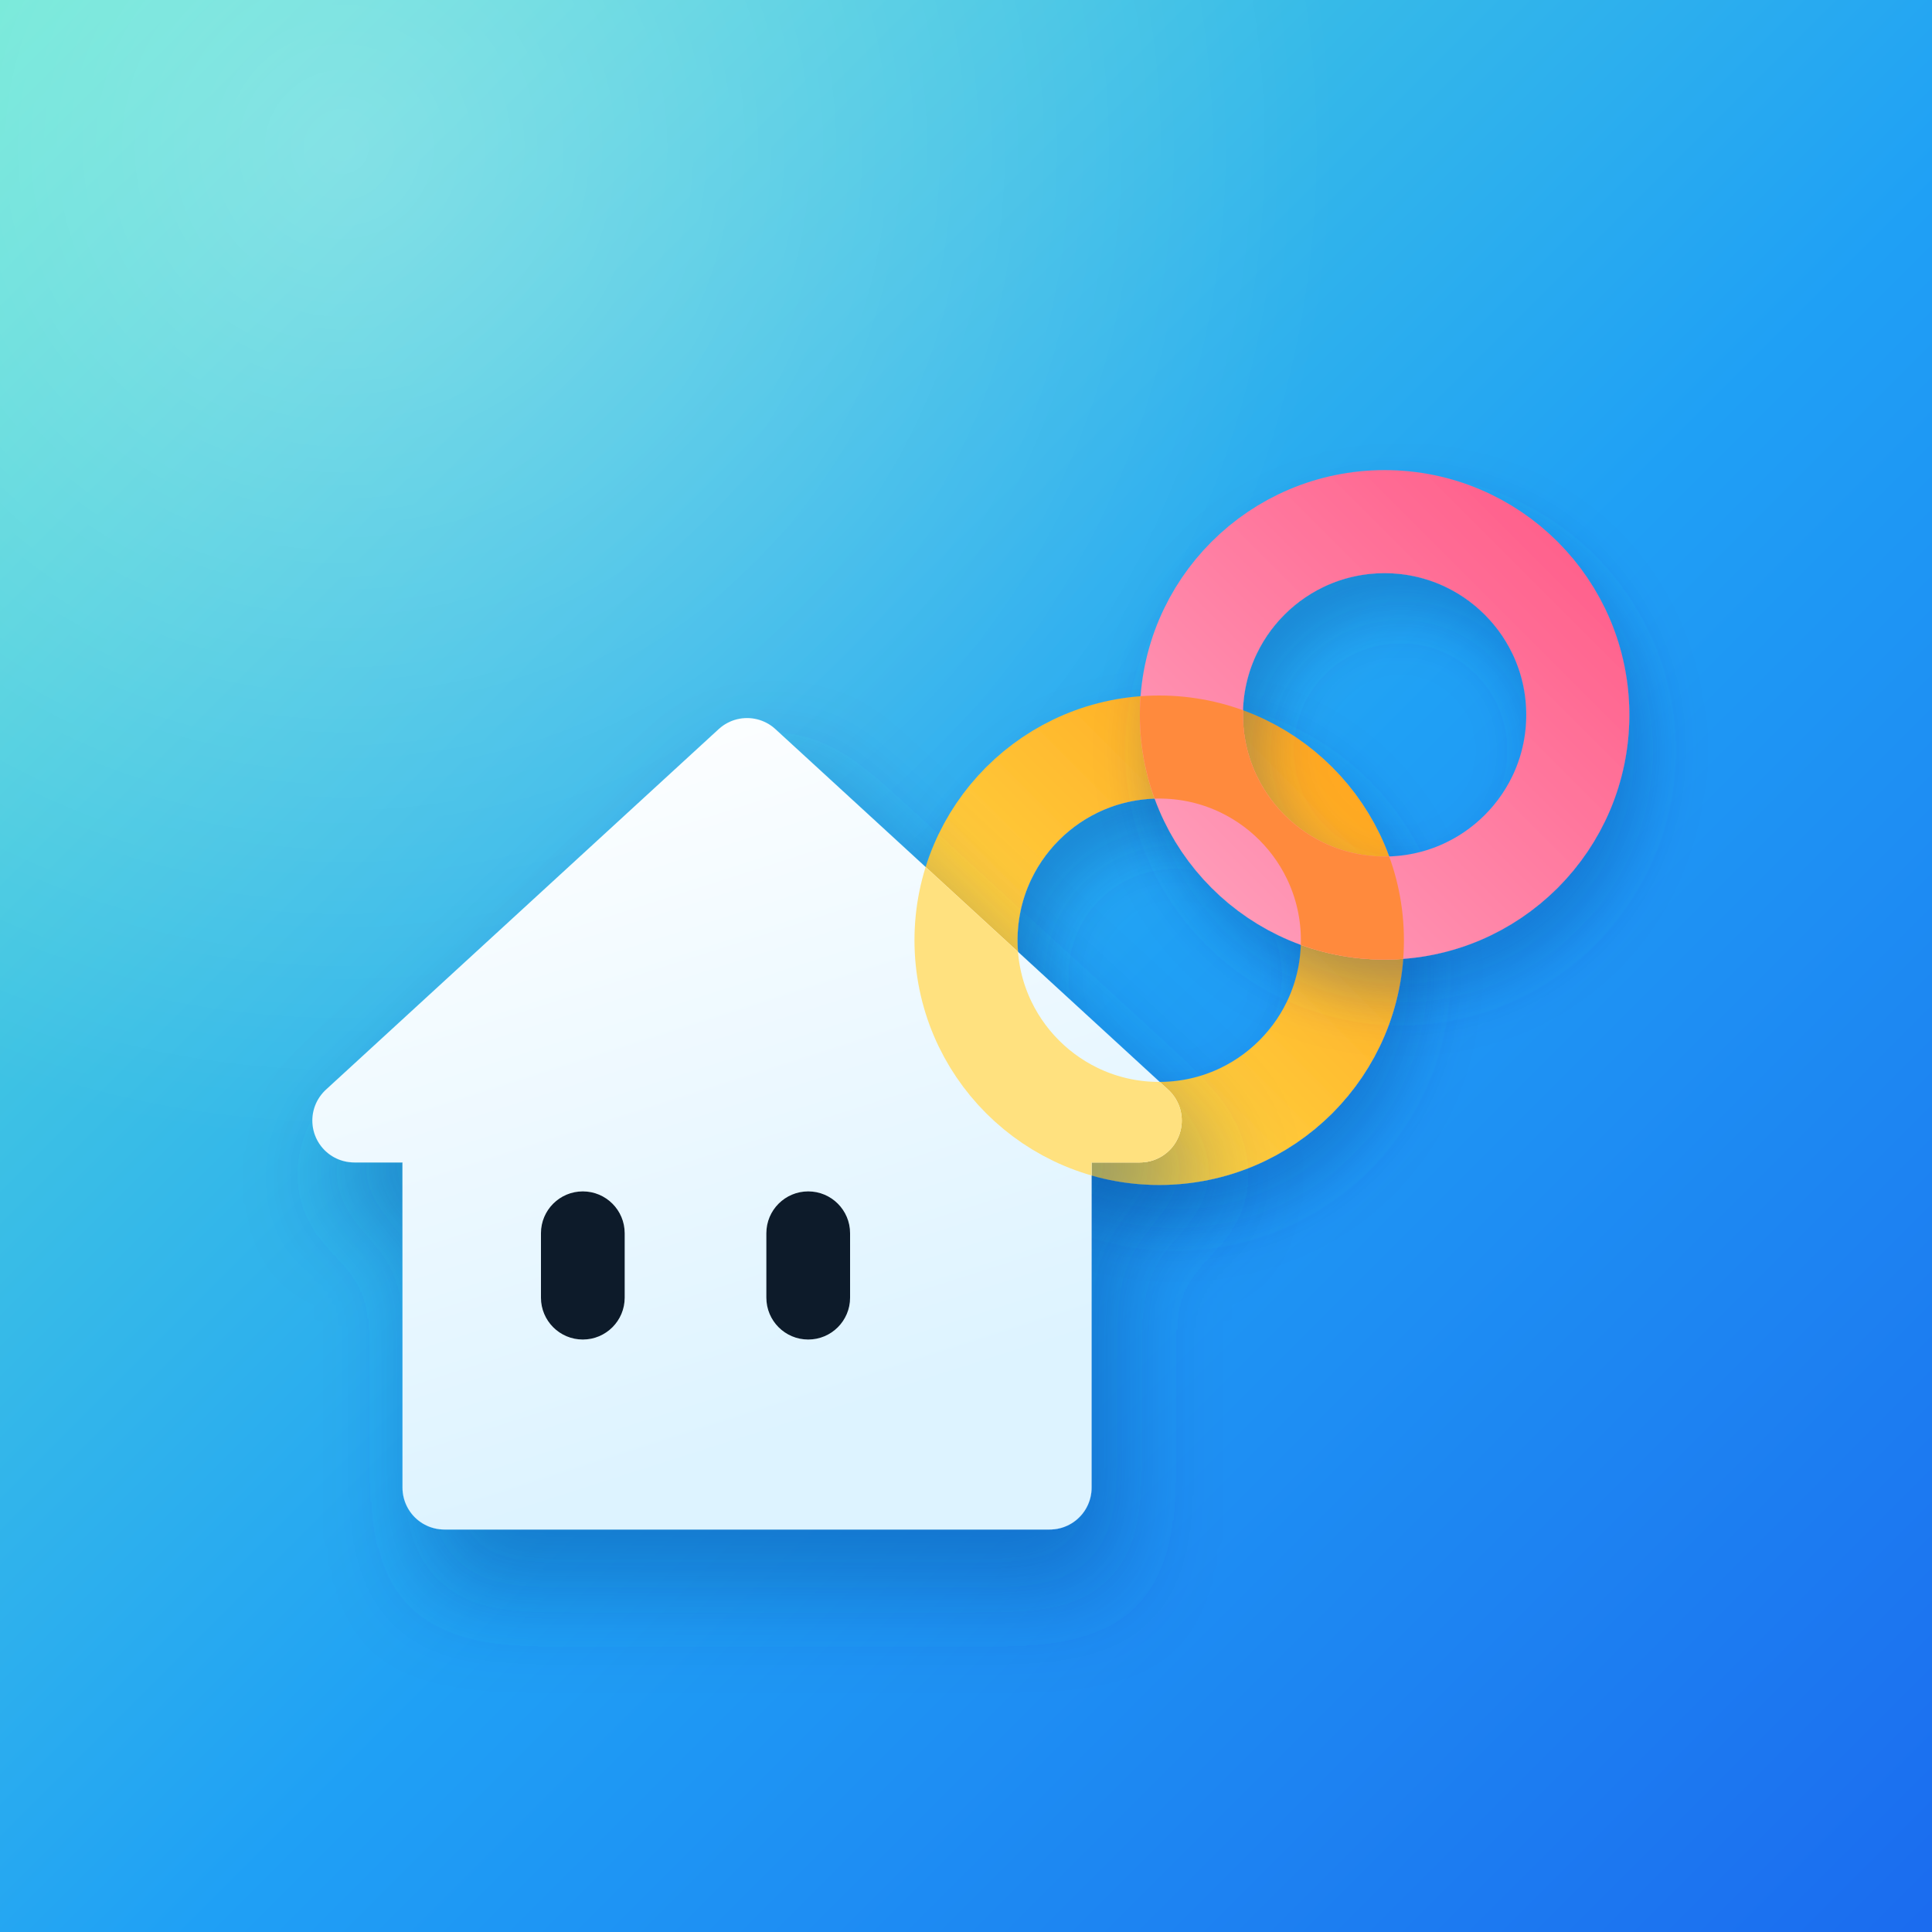
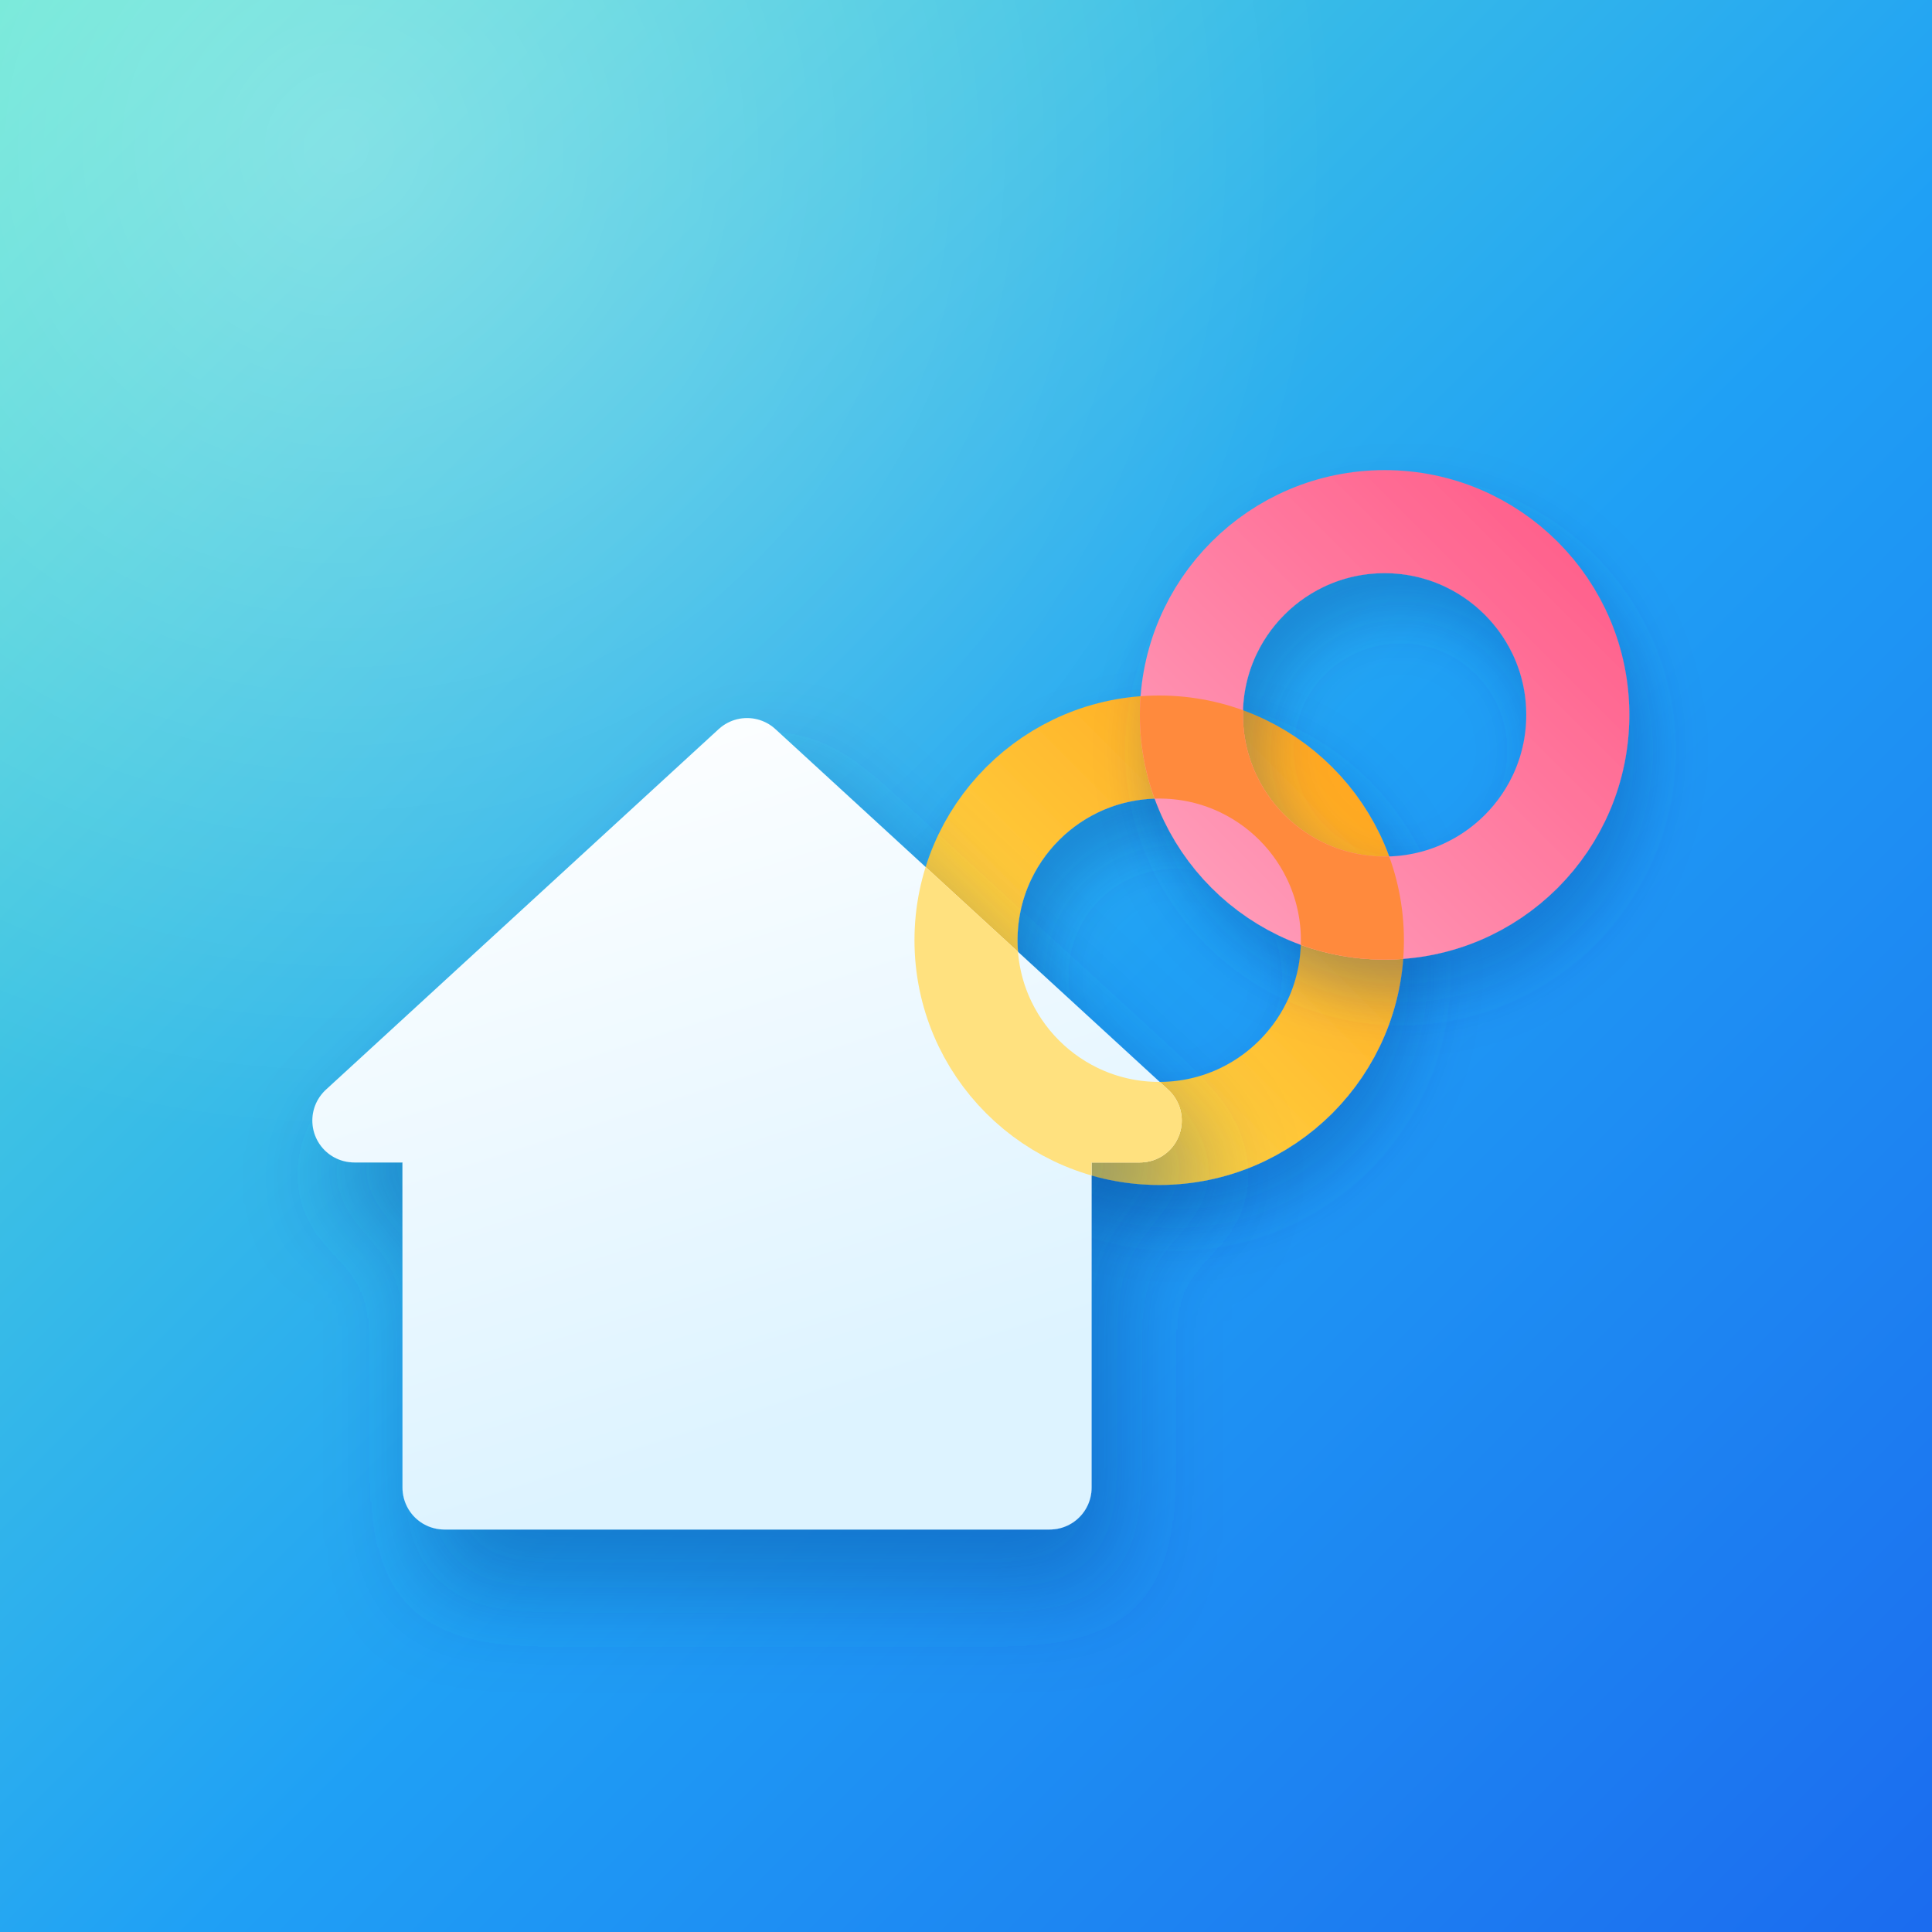
<svg xmlns="http://www.w3.org/2000/svg" width="600" height="600" viewBox="0 0 600 600">
  <defs>
    <linearGradient id="bg" x1="0" y1="0" x2="1" y2="1">
      <stop offset="0" stop-color="#5EE6D2" />
      <stop offset="0.55" stop-color="#1FA0F5" />
      <stop offset="1" stop-color="#1B6BEF" />
    </linearGradient>
    <radialGradient id="gloss" cx="0.18" cy="0.08" r="0.85">
      <stop offset="0" stop-color="#fff" stop-opacity="0.30" />
      <stop offset="0.6" stop-color="#fff" stop-opacity="0" />
    </radialGradient>
    <linearGradient id="house" x1="0" y1="0" x2="0.35" y2="1">
      <stop offset="0" stop-color="#FFFFFF" />
      <stop offset="1" stop-color="#DDF3FF" />
    </linearGradient>
    <linearGradient id="ra" x1="0" y1="1" x2="1" y2="0">
      <stop offset="0" stop-color="#FFE04A" />
      <stop offset="1" stop-color="#FFA51F" />
    </linearGradient>
    <linearGradient id="rb" x1="0" y1="1" x2="1" y2="0">
      <stop offset="0" stop-color="#FF9DBA" />
      <stop offset="1" stop-color="#FF5E8A" />
    </linearGradient>
    <mask id="maskA" maskUnits="userSpaceOnUse" x="0" y="0" width="600" height="600">
      <circle cx="360" cy="292" r="60" fill="none" stroke="#fff" stroke-width="32" />
    </mask>
    <mask id="maskH" maskUnits="userSpaceOnUse" x="0" y="0" width="600" height="600">
      <path d="M110 348 L232 236 L354 348 H326 V462 H138 V348 Z" fill="#fff" stroke="#fff" stroke-width="26" stroke-linejoin="round" />
    </mask>
    <filter id="sh" x="-35%" y="-35%" width="180%" height="190%">
      <feDropShadow dx="8" dy="18" stdDeviation="15" flood-color="#0B3F8F" flood-opacity="0.38" />
    </filter>
    <filter id="shs" x="-45%" y="-45%" width="200%" height="200%">
      <feDropShadow dx="5" dy="11" stdDeviation="9" flood-color="#0B3F8F" flood-opacity="0.30" />
    </filter>
  </defs>
  <rect width="600" height="600" fill="url(#bg)" />
  <rect width="600" height="600" fill="url(#gloss)" />
  <circle cx="360" cy="292" r="60" fill="none" stroke="url(#ra)" stroke-width="32" filter="url(#shs)" />
  <circle cx="430" cy="222" r="60" fill="none" stroke="url(#rb)" stroke-width="32" filter="url(#shs)" />
  <circle cx="430" cy="222" r="60" fill="none" stroke="#FF8A3D" stroke-width="32" mask="url(#maskA)" />
  <path d="M110 348 L232 236 L354 348 H326 V462 H138 V348 Z" fill="url(#house)" stroke="url(#house)" stroke-width="26" stroke-linejoin="round" filter="url(#sh)" />
  <circle cx="360" cy="292" r="60" fill="none" stroke="#FFE17F" stroke-opacity="1.0" stroke-width="32" mask="url(#maskH)" />
-   <rect x="168" y="370" width="26" height="46" rx="13" fill="#0D1B2A" />
-   <rect x="238" y="370" width="26" height="46" rx="13" fill="#0D1B2A" />
</svg>
